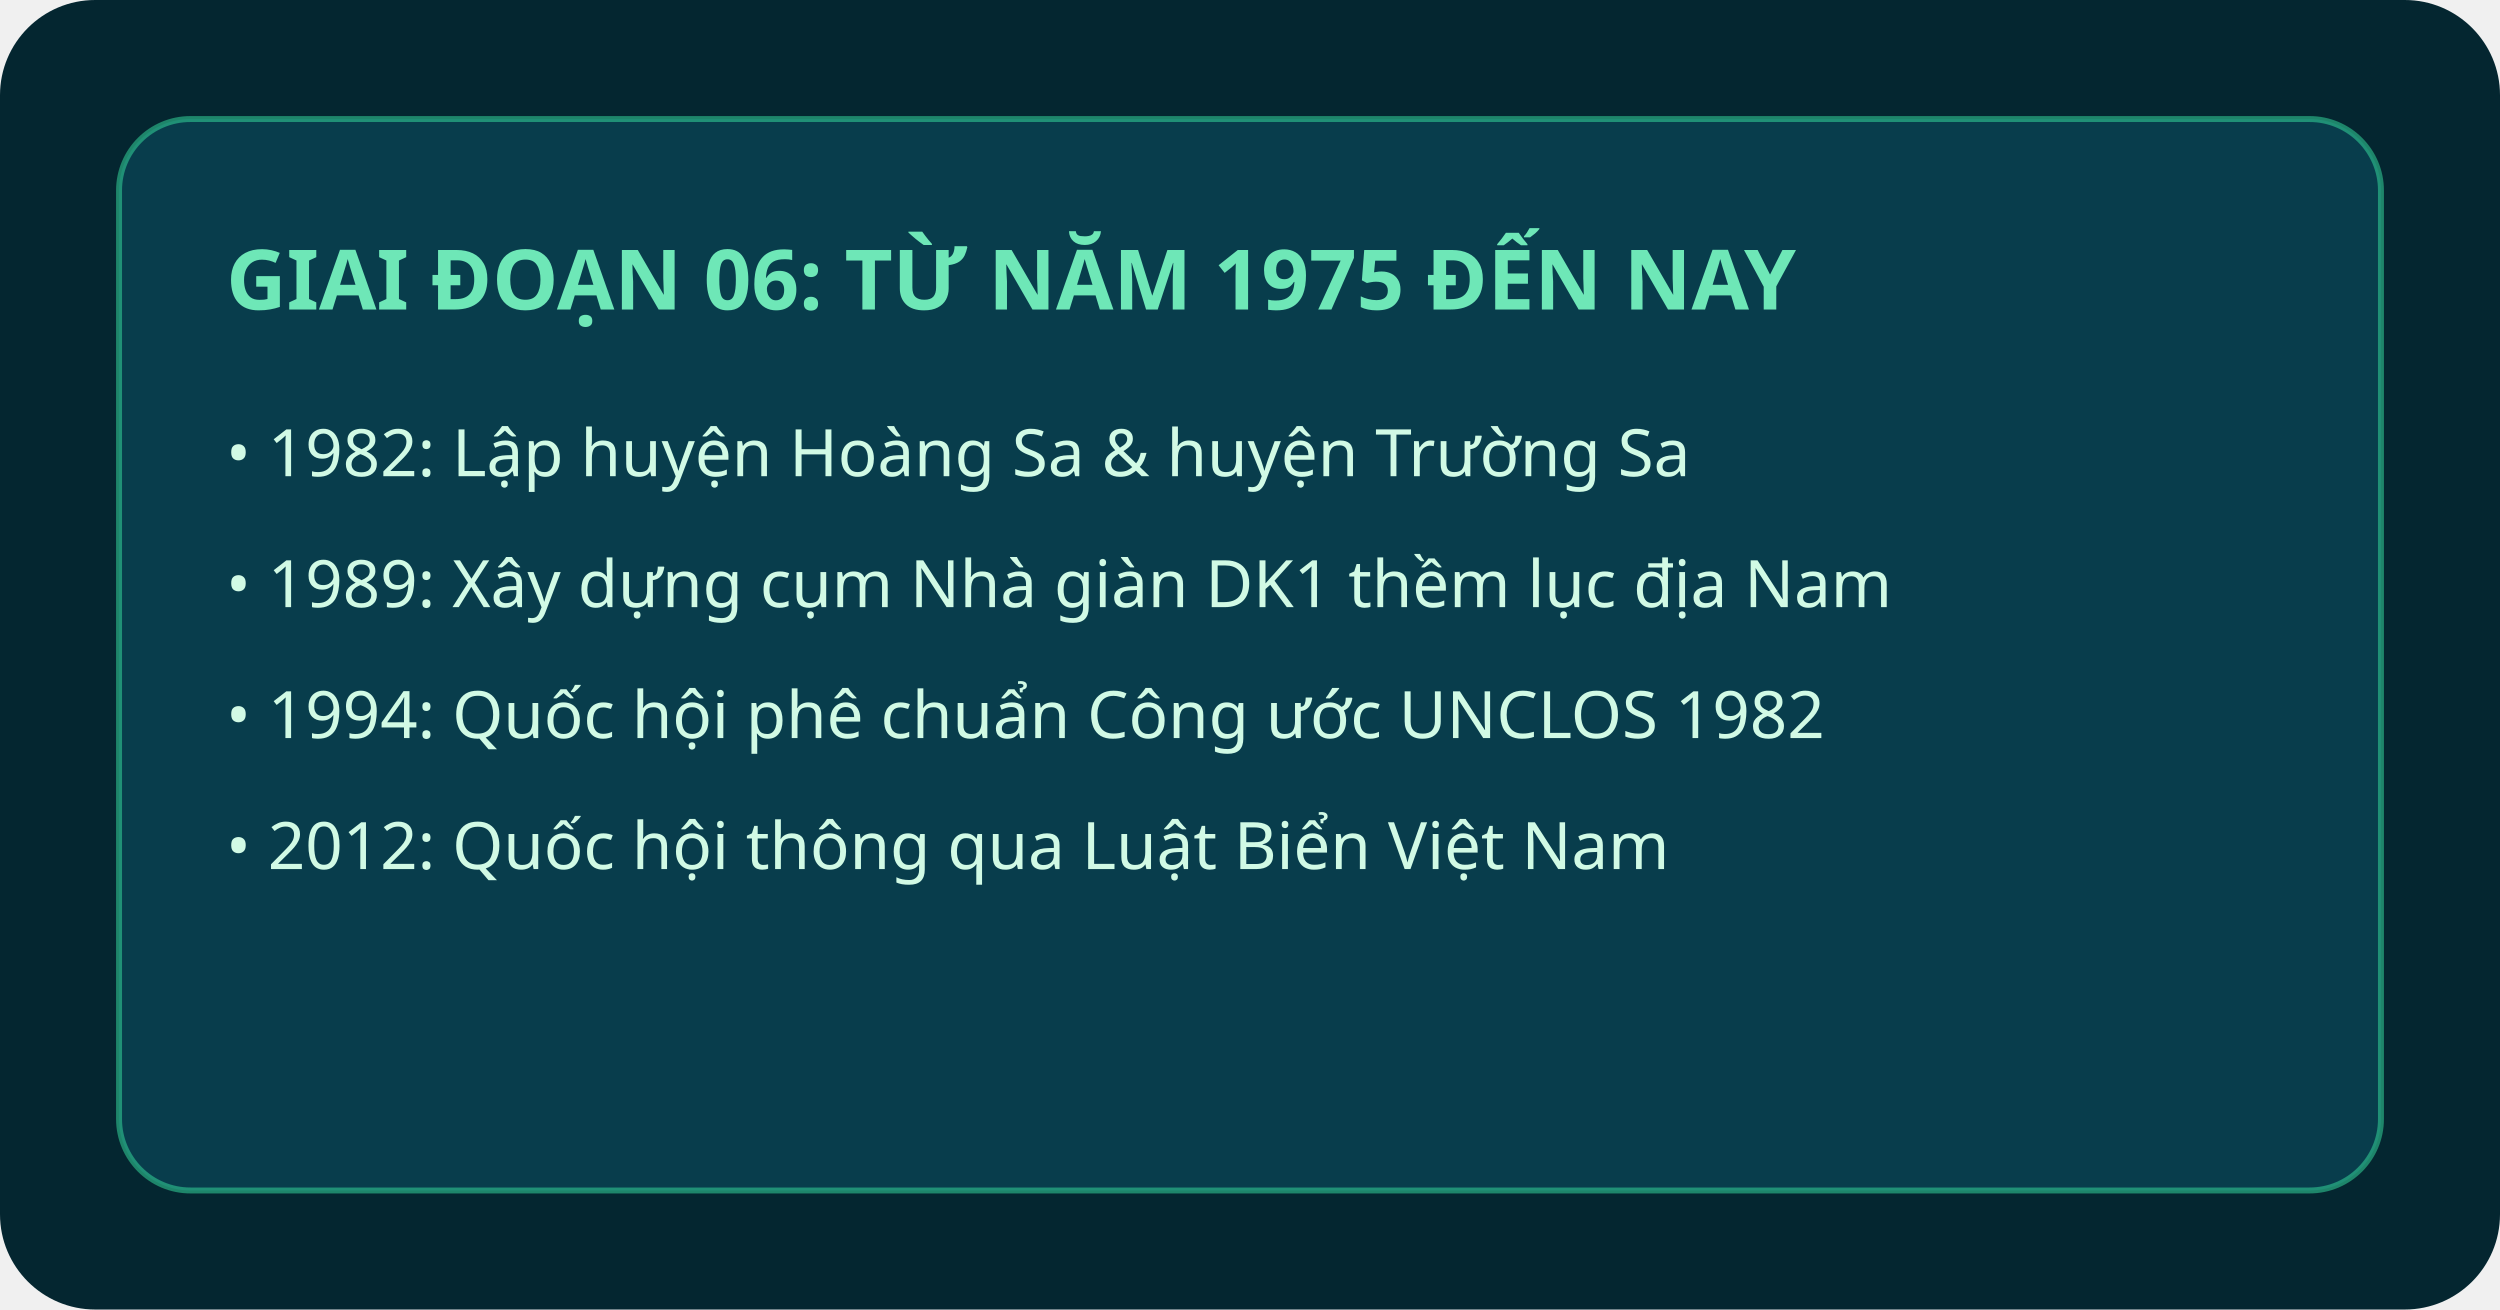
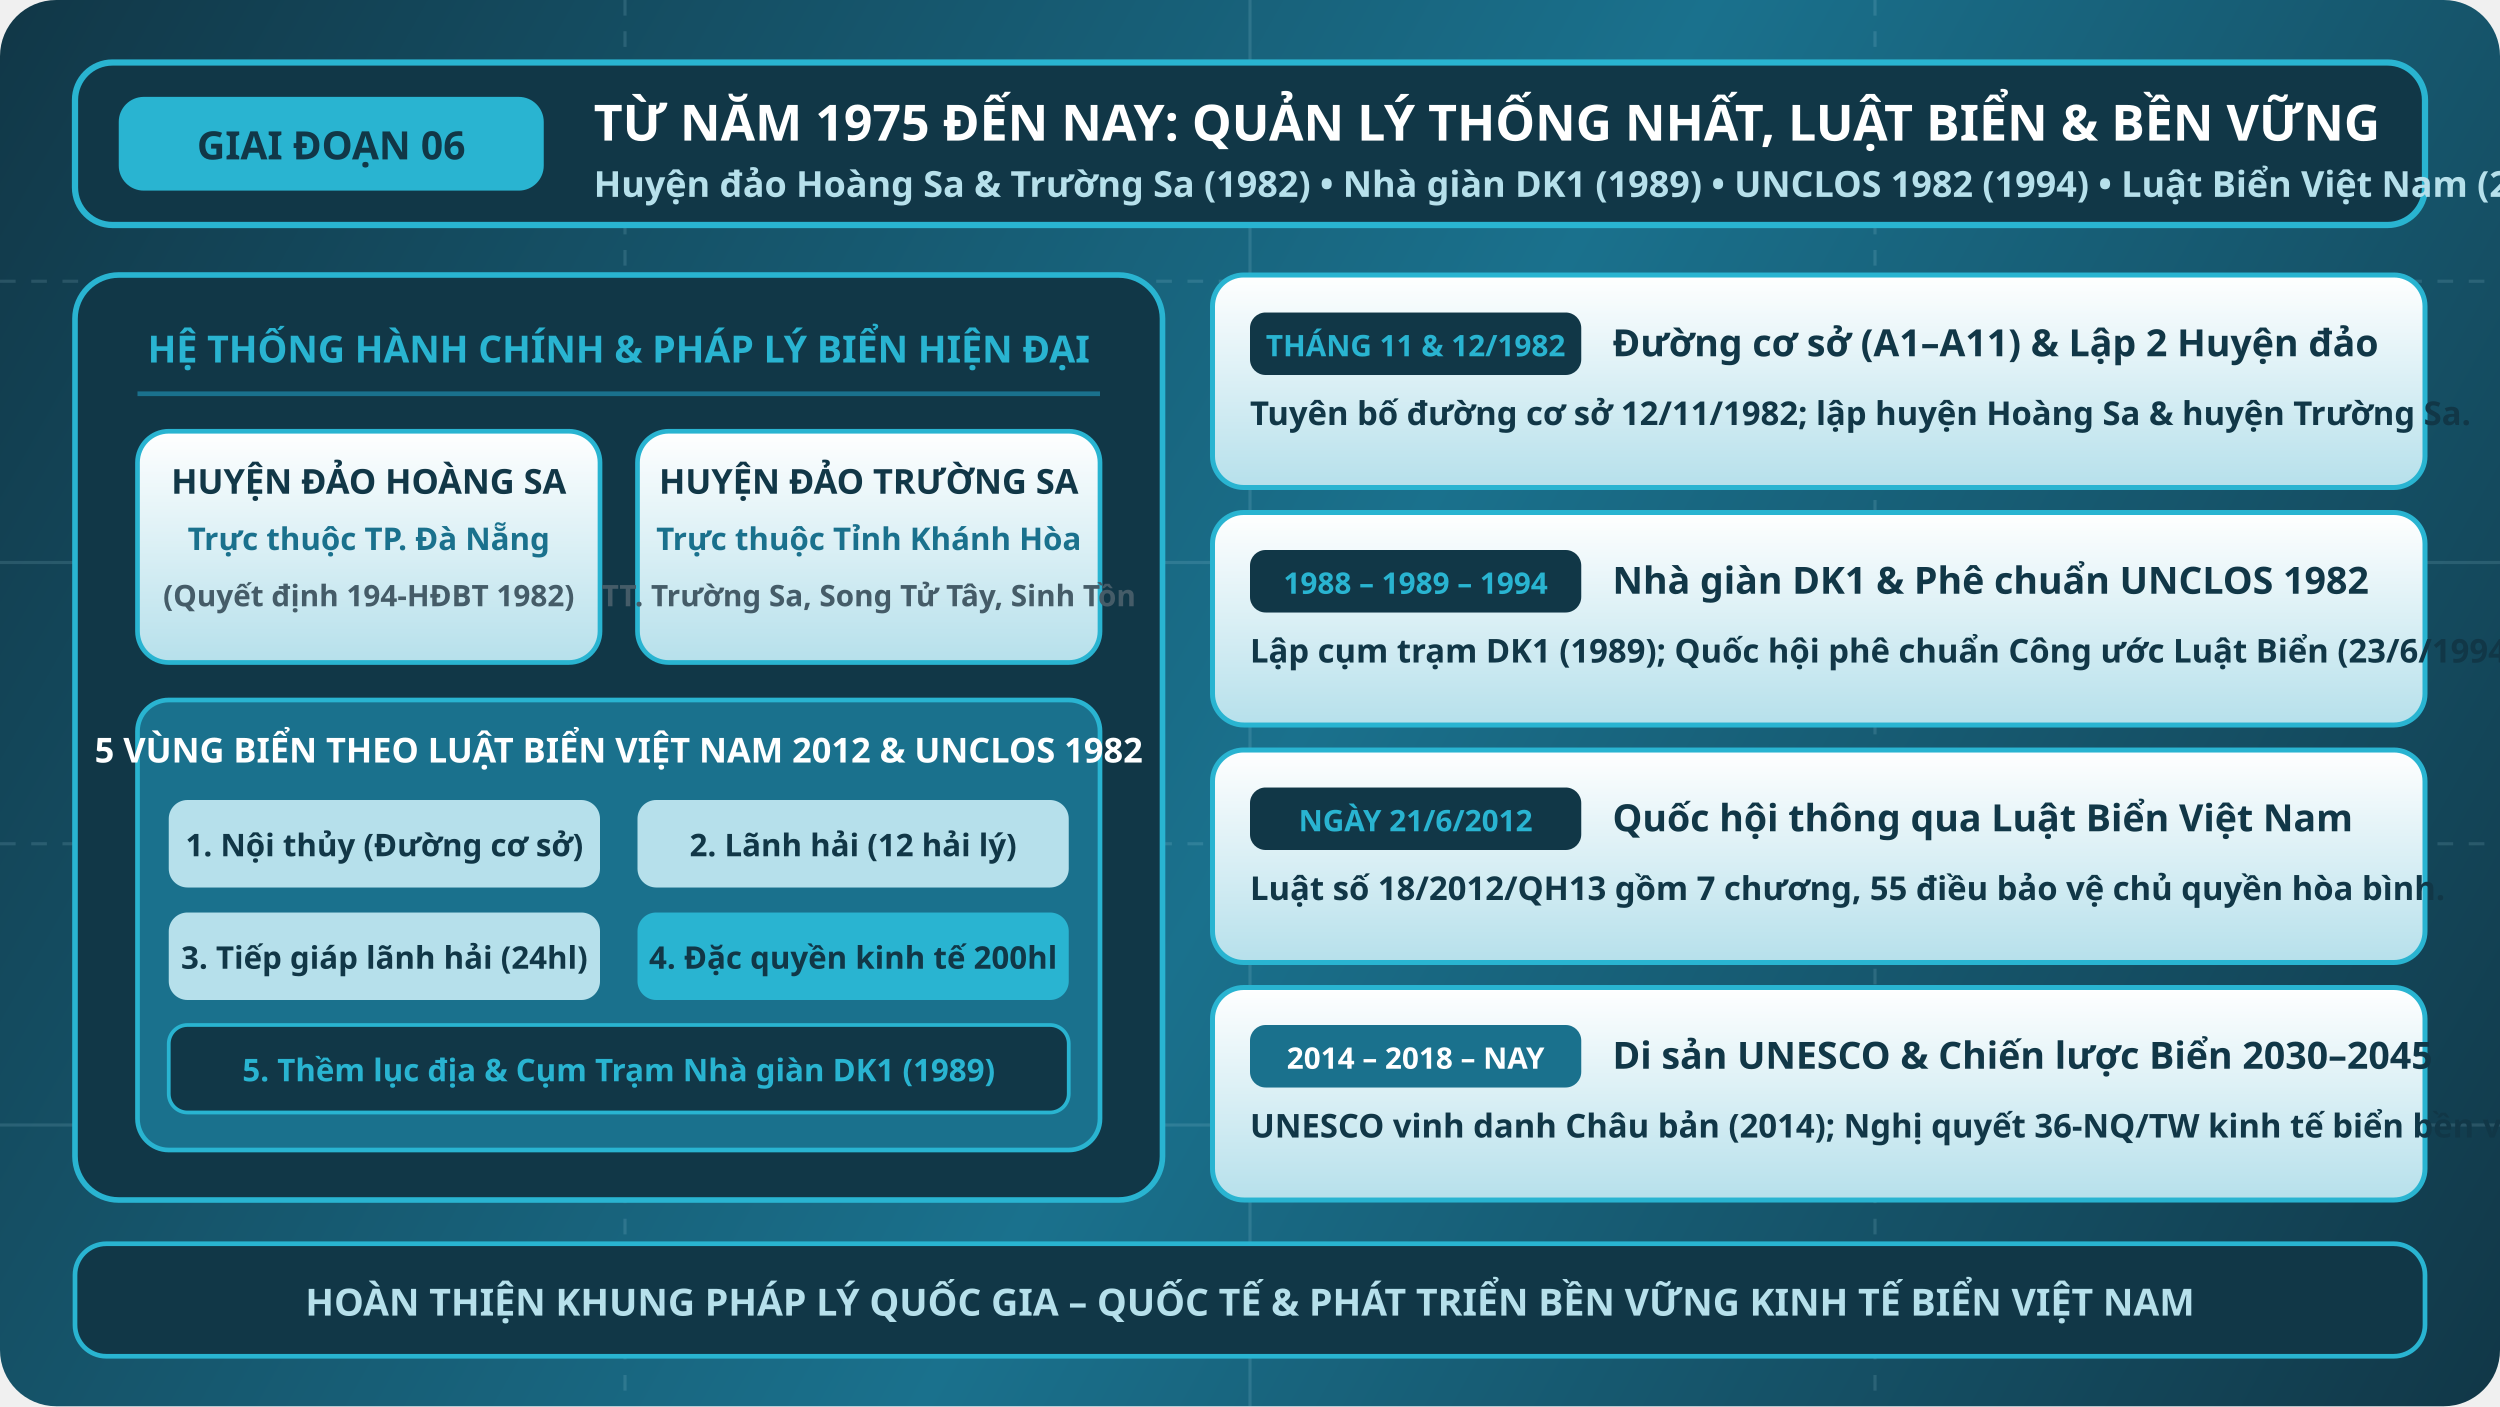
- <svg xmlns="http://www.w3.org/2000/svg" viewBox="0 0 420 220" fill="none">
-   <rect width="420" height="220" rx="16" fill="#042630" />
-   <rect x="20" y="20" width="380" height="180" rx="12" fill="#083D4C" stroke="#34D399" stroke-opacity="0.55" />
-   <text x="38" y="52" fill="#6EE7B7" font-family="sans-serif" font-size="14" font-weight="800">GIAI ĐOẠN 06: TỪ NĂM 1975 ĐẾN NAY</text>
-   <text x="38" y="80" fill="#D1FAE5" font-family="sans-serif" font-size="11">• 1982: Lập huyện Hoàng Sa &amp; huyện Trường Sa</text>
-   <text x="38" y="102" fill="#D1FAE5" font-family="sans-serif" font-size="11">• 1989: Xây dựng cụm Nhà giàn DK1 thềm lục địa Nam</text>
-   <text x="38" y="124" fill="#D1FAE5" font-family="sans-serif" font-size="11">• 1994: Quốc hội phê chuẩn Công ước UNCLOS 1982</text>
-   <text x="38" y="146" fill="#D1FAE5" font-family="sans-serif" font-size="11">• 2012: Quốc hội thông qua Luật Biển Việt Nam</text>
+ <svg xmlns="http://www.w3.org/2000/svg" viewBox="0 0 800 450" fill="none">
+   <defs>
+     <linearGradient id="era6Bg" x1="0" y1="0" x2="800" y2="450" gradientUnits="userSpaceOnUse">
+       <stop offset="0%" stop-color="#113747" />
+       <stop offset="52%" stop-color="#1A718D" />
+       <stop offset="100%" stop-color="#113747" />
+     </linearGradient>
+     <linearGradient id="era6Card" x1="0" y1="0" x2="0" y2="1">
+       <stop offset="0%" stop-color="#FFFFFF" />
+       <stop offset="100%" stop-color="#B6E0EB" />
+     </linearGradient>
+   </defs>
+   <rect width="800" height="450" rx="18" fill="url(#era6Bg)" />
+   <g stroke="#B6E0EB" stroke-opacity="0.14" stroke-width="1">
+     <line x1="0" y1="90" x2="800" y2="90" stroke-dasharray="5 5" />
+     <line x1="0" y1="180" x2="800" y2="180" />
+     <line x1="0" y1="270" x2="800" y2="270" stroke-dasharray="5 5" />
+     <line x1="0" y1="360" x2="800" y2="360" />
+     <line x1="200" y1="0" x2="200" y2="450" stroke-dasharray="5 5" />
+     <line x1="400" y1="0" x2="400" y2="450" />
+     <line x1="600" y1="0" x2="600" y2="450" stroke-dasharray="5 5" />
+   </g>
+   <rect x="24" y="20" width="752" height="52" rx="12" fill="#113747" stroke="#29B4D1" stroke-width="2" />
+   <rect x="38" y="31" width="136" height="30" rx="8" fill="#29B4D1" />
+   <text x="106" y="51" text-anchor="middle" fill="#113747" font-family="sans-serif" font-size="12.5" font-weight="900">
+     GIAI ĐOẠN 06
+   </text>
+   <text x="190" y="45" fill="#FFFFFF" font-family="sans-serif" font-size="16" font-weight="900">
+     TỪ NĂM 1975 ĐẾN NAY: QUẢN LÝ THỐNG NHẤT, LUẬT BIỂN &amp; BỀN VỮNG
+   </text>
+   <text x="190" y="63" fill="#B6E0EB" font-family="sans-serif" font-size="11.5" font-weight="700">
+     Huyện đảo Hoàng Sa &amp; Trường Sa (1982) • Nhà giàn DK1 (1989) • UNCLOS 1982 (1994) • Luật Biển Việt Nam (2012)
+   </text>
+   <g transform="translate(24, 88)">
+     <rect width="348" height="296" rx="14" fill="#113747" stroke="#29B4D1" stroke-width="1.8" />
+     <text x="174" y="28" text-anchor="middle" fill="#29B4D1" font-family="sans-serif" font-size="12" font-weight="900">
+       HỆ THỐNG HÀNH CHÍNH &amp; PHÁP LÝ BIỂN HIỆN ĐẠI
+     </text>
+     <line x1="20" y1="38" x2="328" y2="38" stroke="#1A718D" stroke-width="1.5" />
+     <rect x="20" y="50" width="148" height="74" rx="10" fill="url(#era6Card)" stroke="#29B4D1" stroke-width="1.5" />
+     <text x="94" y="70" text-anchor="middle" fill="#113747" font-family="sans-serif" font-size="11" font-weight="900">HUYỆN ĐẢO HOÀNG SA</text>
+     <text x="94" y="88" text-anchor="middle" fill="#1A718D" font-family="sans-serif" font-size="10" font-weight="800">Trực thuộc TP. Đà Nẵng</text>
+     <text x="94" y="106" text-anchor="middle" fill="#455C68" font-family="sans-serif" font-size="9.5" font-weight="700">(Quyết định 194-HĐBT 1982)</text>
+     <rect x="180" y="50" width="148" height="74" rx="10" fill="url(#era6Card)" stroke="#29B4D1" stroke-width="1.5" />
+     <text x="254" y="70" text-anchor="middle" fill="#113747" font-family="sans-serif" font-size="11" font-weight="900">HUYỆN ĐẢO TRƯỜNG SA</text>
+     <text x="254" y="88" text-anchor="middle" fill="#1A718D" font-family="sans-serif" font-size="10" font-weight="800">Trực thuộc Tỉnh Khánh Hòa</text>
+     <text x="254" y="106" text-anchor="middle" fill="#455C68" font-family="sans-serif" font-size="9.5" font-weight="700">TT. Trường Sa, Song Tử Tây, Sinh Tồn</text>
+     <rect x="20" y="136" width="308" height="144" rx="10" fill="#1A718D" stroke="#29B4D1" stroke-width="1.5" />
+     <text x="174" y="156" text-anchor="middle" fill="#FFFFFF" font-family="sans-serif" font-size="11" font-weight="900">
+       5 VÙNG BIỂN THEO LUẬT BIỂN VIỆT NAM 2012 &amp; UNCLOS 1982
+     </text>
+     <g transform="translate(30, 168)" font-family="sans-serif">
+       <rect x="0" y="0" width="138" height="28" rx="6" fill="#B6E0EB" />
+       <text x="69" y="18" text-anchor="middle" fill="#113747" font-size="10" font-weight="900">1. Nội thủy (Đường cơ sở)</text>
+       <rect x="150" y="0" width="138" height="28" rx="6" fill="#B6E0EB" />
+       <text x="219" y="18" text-anchor="middle" fill="#113747" font-size="10" font-weight="900">2. Lãnh hải (12 hải lý)</text>
+       <rect x="0" y="36" width="138" height="28" rx="6" fill="#B6E0EB" />
+       <text x="69" y="54" text-anchor="middle" fill="#113747" font-size="10" font-weight="900">3. Tiếp giáp lãnh hải (24hl)</text>
+       <rect x="150" y="36" width="138" height="28" rx="6" fill="#29B4D1" />
+       <text x="219" y="54" text-anchor="middle" fill="#113747" font-size="10" font-weight="900">4. Đặc quyền kinh tế 200hl</text>
+       <rect x="0" y="72" width="288" height="28" rx="6" fill="#113747" stroke="#29B4D1" stroke-width="1.2" />
+       <text x="144" y="90" text-anchor="middle" fill="#29B4D1" font-size="10" font-weight="900">5. Thềm lục địa &amp; Cụm Trạm Nhà giàn DK1 (1989)</text>
+     </g>
+   </g>
+   <g transform="translate(388, 88)">
+     <rect width="388" height="68" rx="10" fill="url(#era6Card)" stroke="#29B4D1" stroke-width="1.6" />
+     <rect x="12" y="12" width="106" height="20" rx="5" fill="#113747" />
+     <text x="65" y="26" text-anchor="middle" fill="#29B4D1" font-family="sans-serif" font-size="9.5" font-weight="900">THÁNG 11 &amp; 12/1982</text>
+     <text x="128" y="26" fill="#113747" font-family="sans-serif" font-size="12" font-weight="900">Đường cơ sở (A1–A11) &amp; Lập 2 Huyện đảo</text>
+     <text x="12" y="48" fill="#113747" font-family="sans-serif" font-size="10.5" font-weight="700">
+       Tuyên bố đường cơ sở 12/11/1982; lập huyện Hoàng Sa &amp; huyện Trường Sa.
+     </text>
+     <g transform="translate(0, 76)">
+       <rect width="388" height="68" rx="10" fill="url(#era6Card)" stroke="#29B4D1" stroke-width="1.6" />
+       <rect x="12" y="12" width="106" height="20" rx="5" fill="#113747" />
+       <text x="65" y="26" text-anchor="middle" fill="#29B4D1" font-family="sans-serif" font-size="9.5" font-weight="900">1988 – 1989 – 1994</text>
+       <text x="128" y="26" fill="#113747" font-family="sans-serif" font-size="12" font-weight="900">Nhà giàn DK1 &amp; Phê chuẩn UNCLOS 1982</text>
+       <text x="12" y="48" fill="#113747" font-family="sans-serif" font-size="10.5" font-weight="700">
+         Lập cụm trạm DK1 (1989); Quốc hội phê chuẩn Công ước Luật Biển (23/6/1994).
+       </text>
+     </g>
+     <g transform="translate(0, 152)">
+       <rect width="388" height="68" rx="10" fill="url(#era6Card)" stroke="#29B4D1" stroke-width="1.6" />
+       <rect x="12" y="12" width="106" height="20" rx="5" fill="#113747" />
+       <text x="65" y="26" text-anchor="middle" fill="#29B4D1" font-family="sans-serif" font-size="9.5" font-weight="900">NGÀY 21/6/2012</text>
+       <text x="128" y="26" fill="#113747" font-family="sans-serif" font-size="12" font-weight="900">Quốc hội thông qua Luật Biển Việt Nam</text>
+       <text x="12" y="48" fill="#113747" font-family="sans-serif" font-size="10.5" font-weight="700">
+         Luật số 18/2012/QH13 gồm 7 chương, 55 điều bảo vệ chủ quyền hòa bình.
+       </text>
+     </g>
+     <g transform="translate(0, 228)">
+       <rect width="388" height="68" rx="10" fill="url(#era6Card)" stroke="#29B4D1" stroke-width="1.6" />
+       <rect x="12" y="12" width="106" height="20" rx="5" fill="#1A718D" />
+       <text x="65" y="26" text-anchor="middle" fill="#FFFFFF" font-family="sans-serif" font-size="9.5" font-weight="900">2014 – 2018 – NAY</text>
+       <text x="128" y="26" fill="#113747" font-family="sans-serif" font-size="12" font-weight="900">Di sản UNESCO &amp; Chiến lược Biển 2030–2045</text>
+       <text x="12" y="48" fill="#113747" font-family="sans-serif" font-size="10.5" font-weight="700">
+         UNESCO vinh danh Châu bản (2014); Nghị quyết 36-NQ/TW kinh tế biển bền vững.
+       </text>
+     </g>
+   </g>
+   <rect x="24" y="398" width="752" height="36" rx="10" fill="#113747" stroke="#29B4D1" stroke-width="1.5" />
+   <text x="400" y="421" text-anchor="middle" fill="#B6E0EB" font-family="sans-serif" font-size="12" font-weight="800">
+     HOÀN THIỆN KHUNG PHÁP LÝ QUỐC GIA – QUỐC TẾ &amp; PHÁT TRIỂN BỀN VỮNG KINH TẾ BIỂN VIỆT NAM
+   </text>
</svg>
